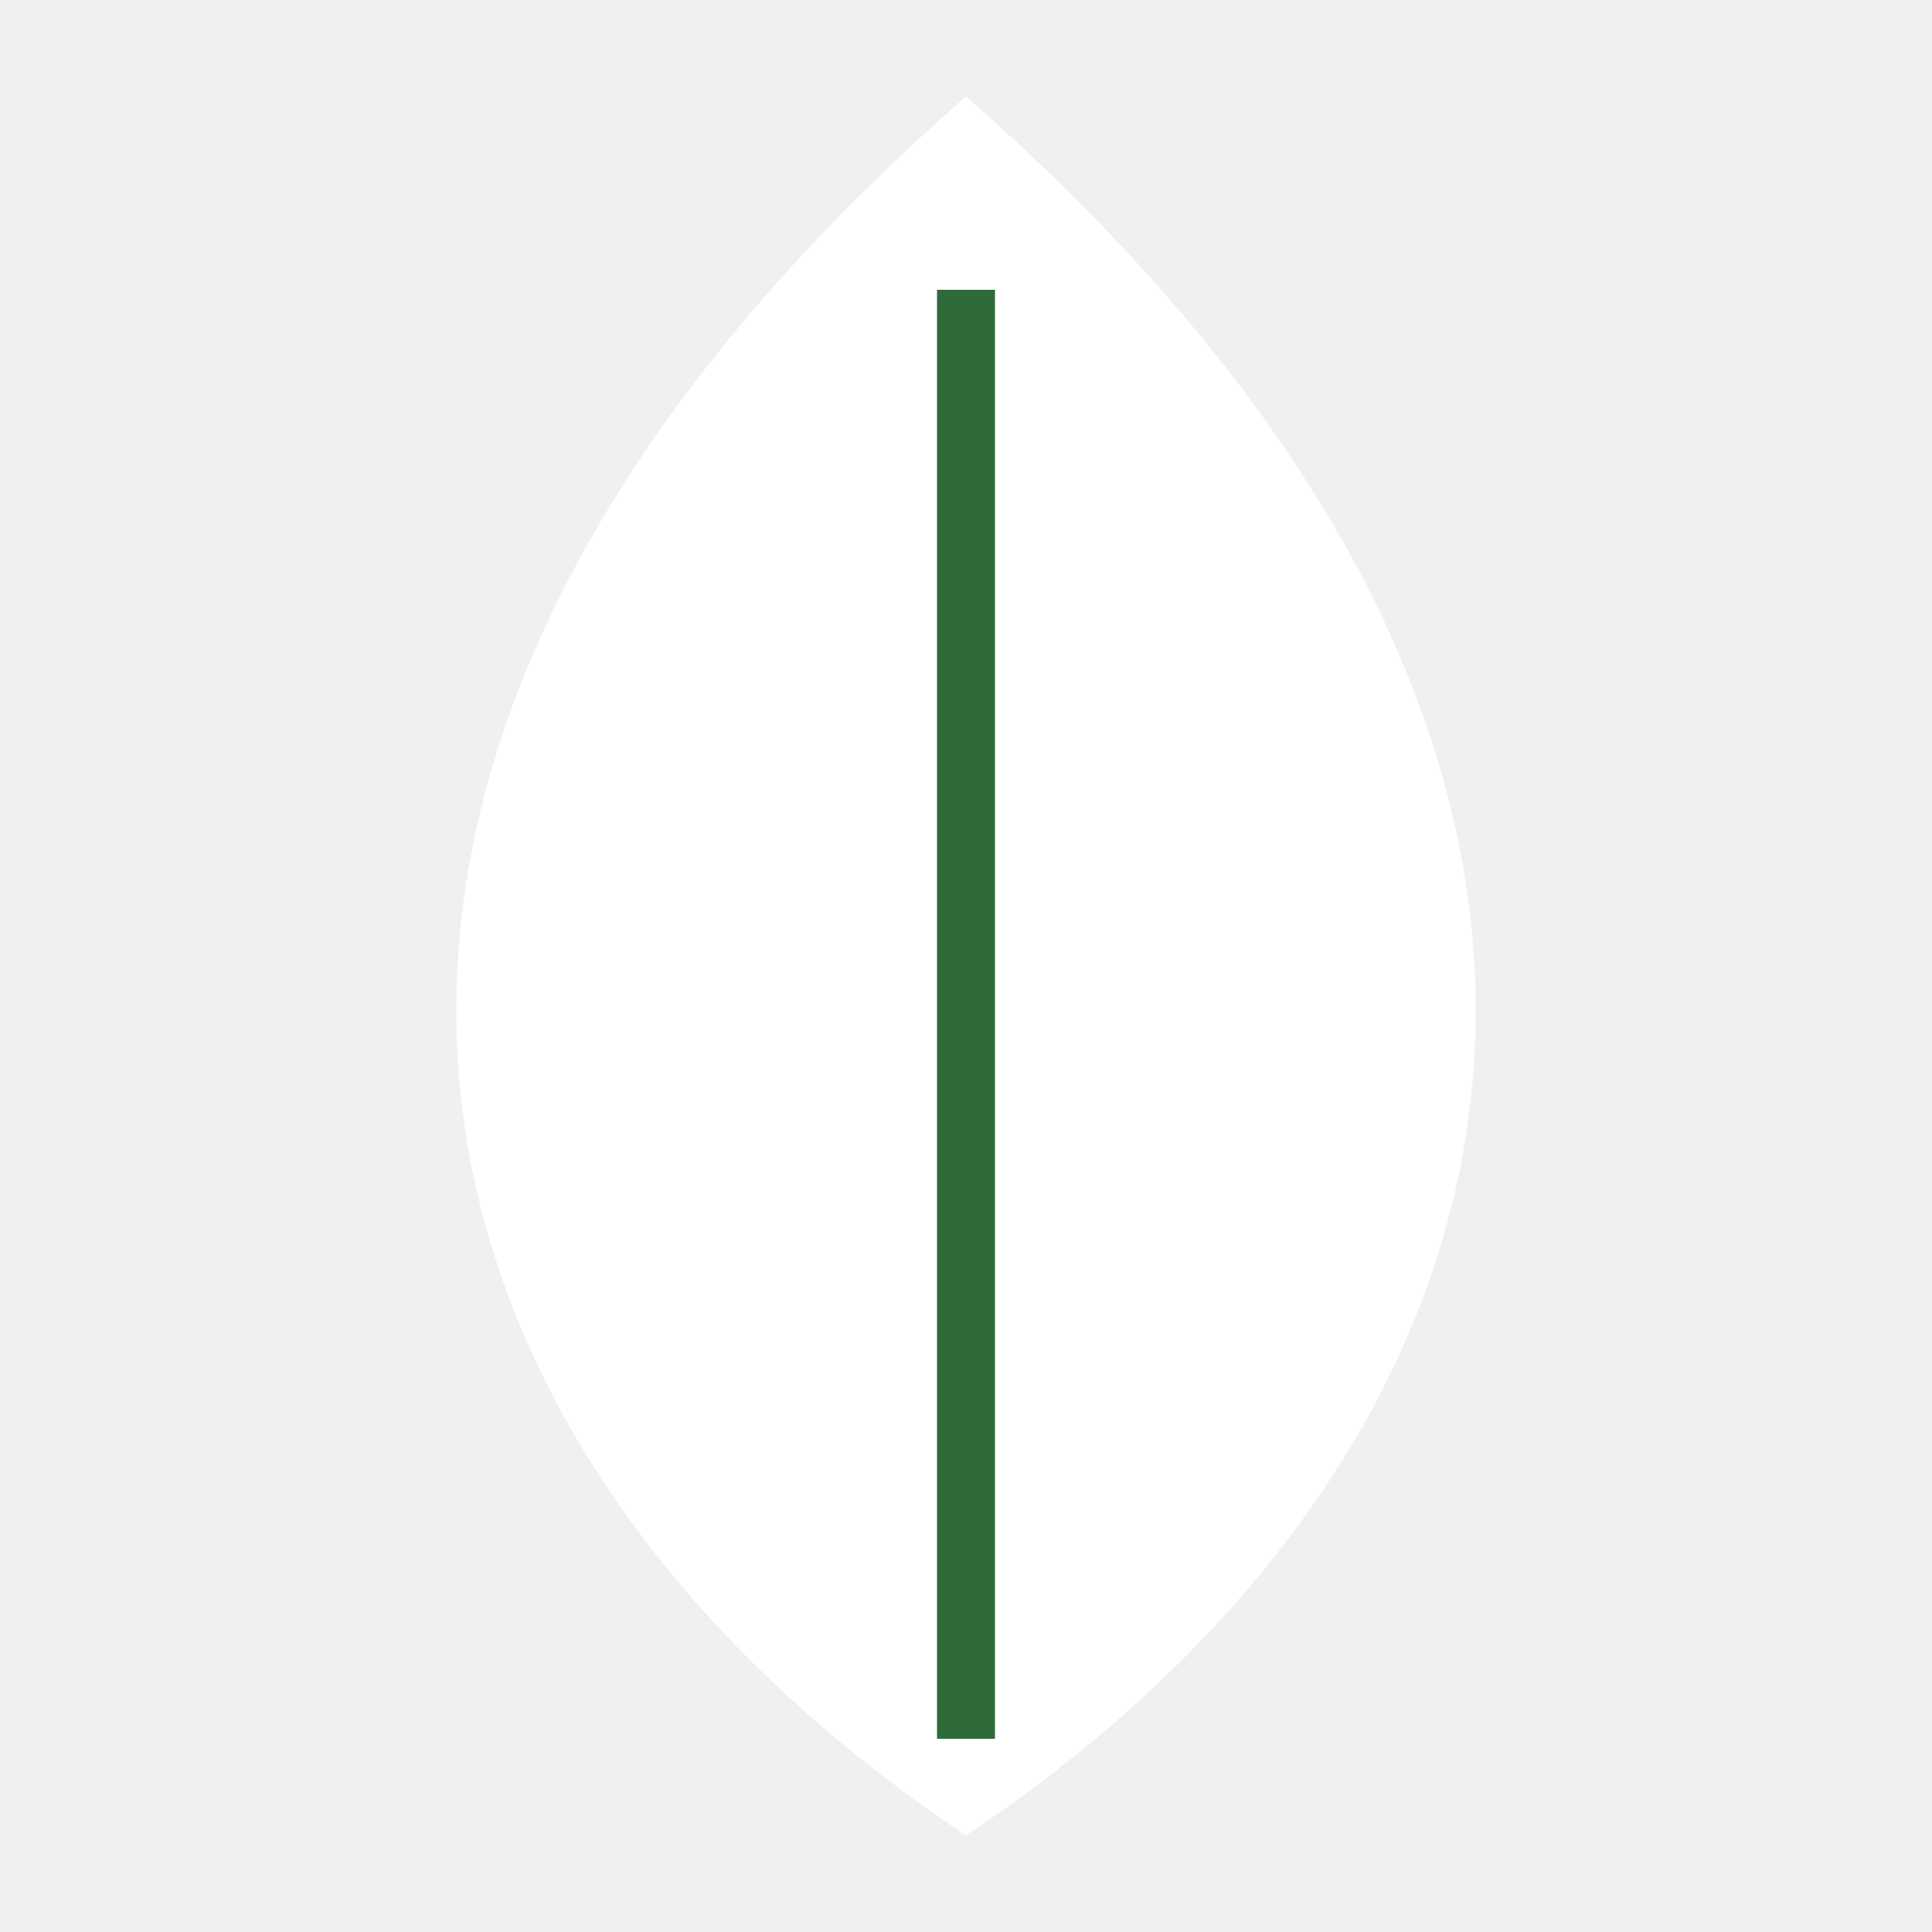
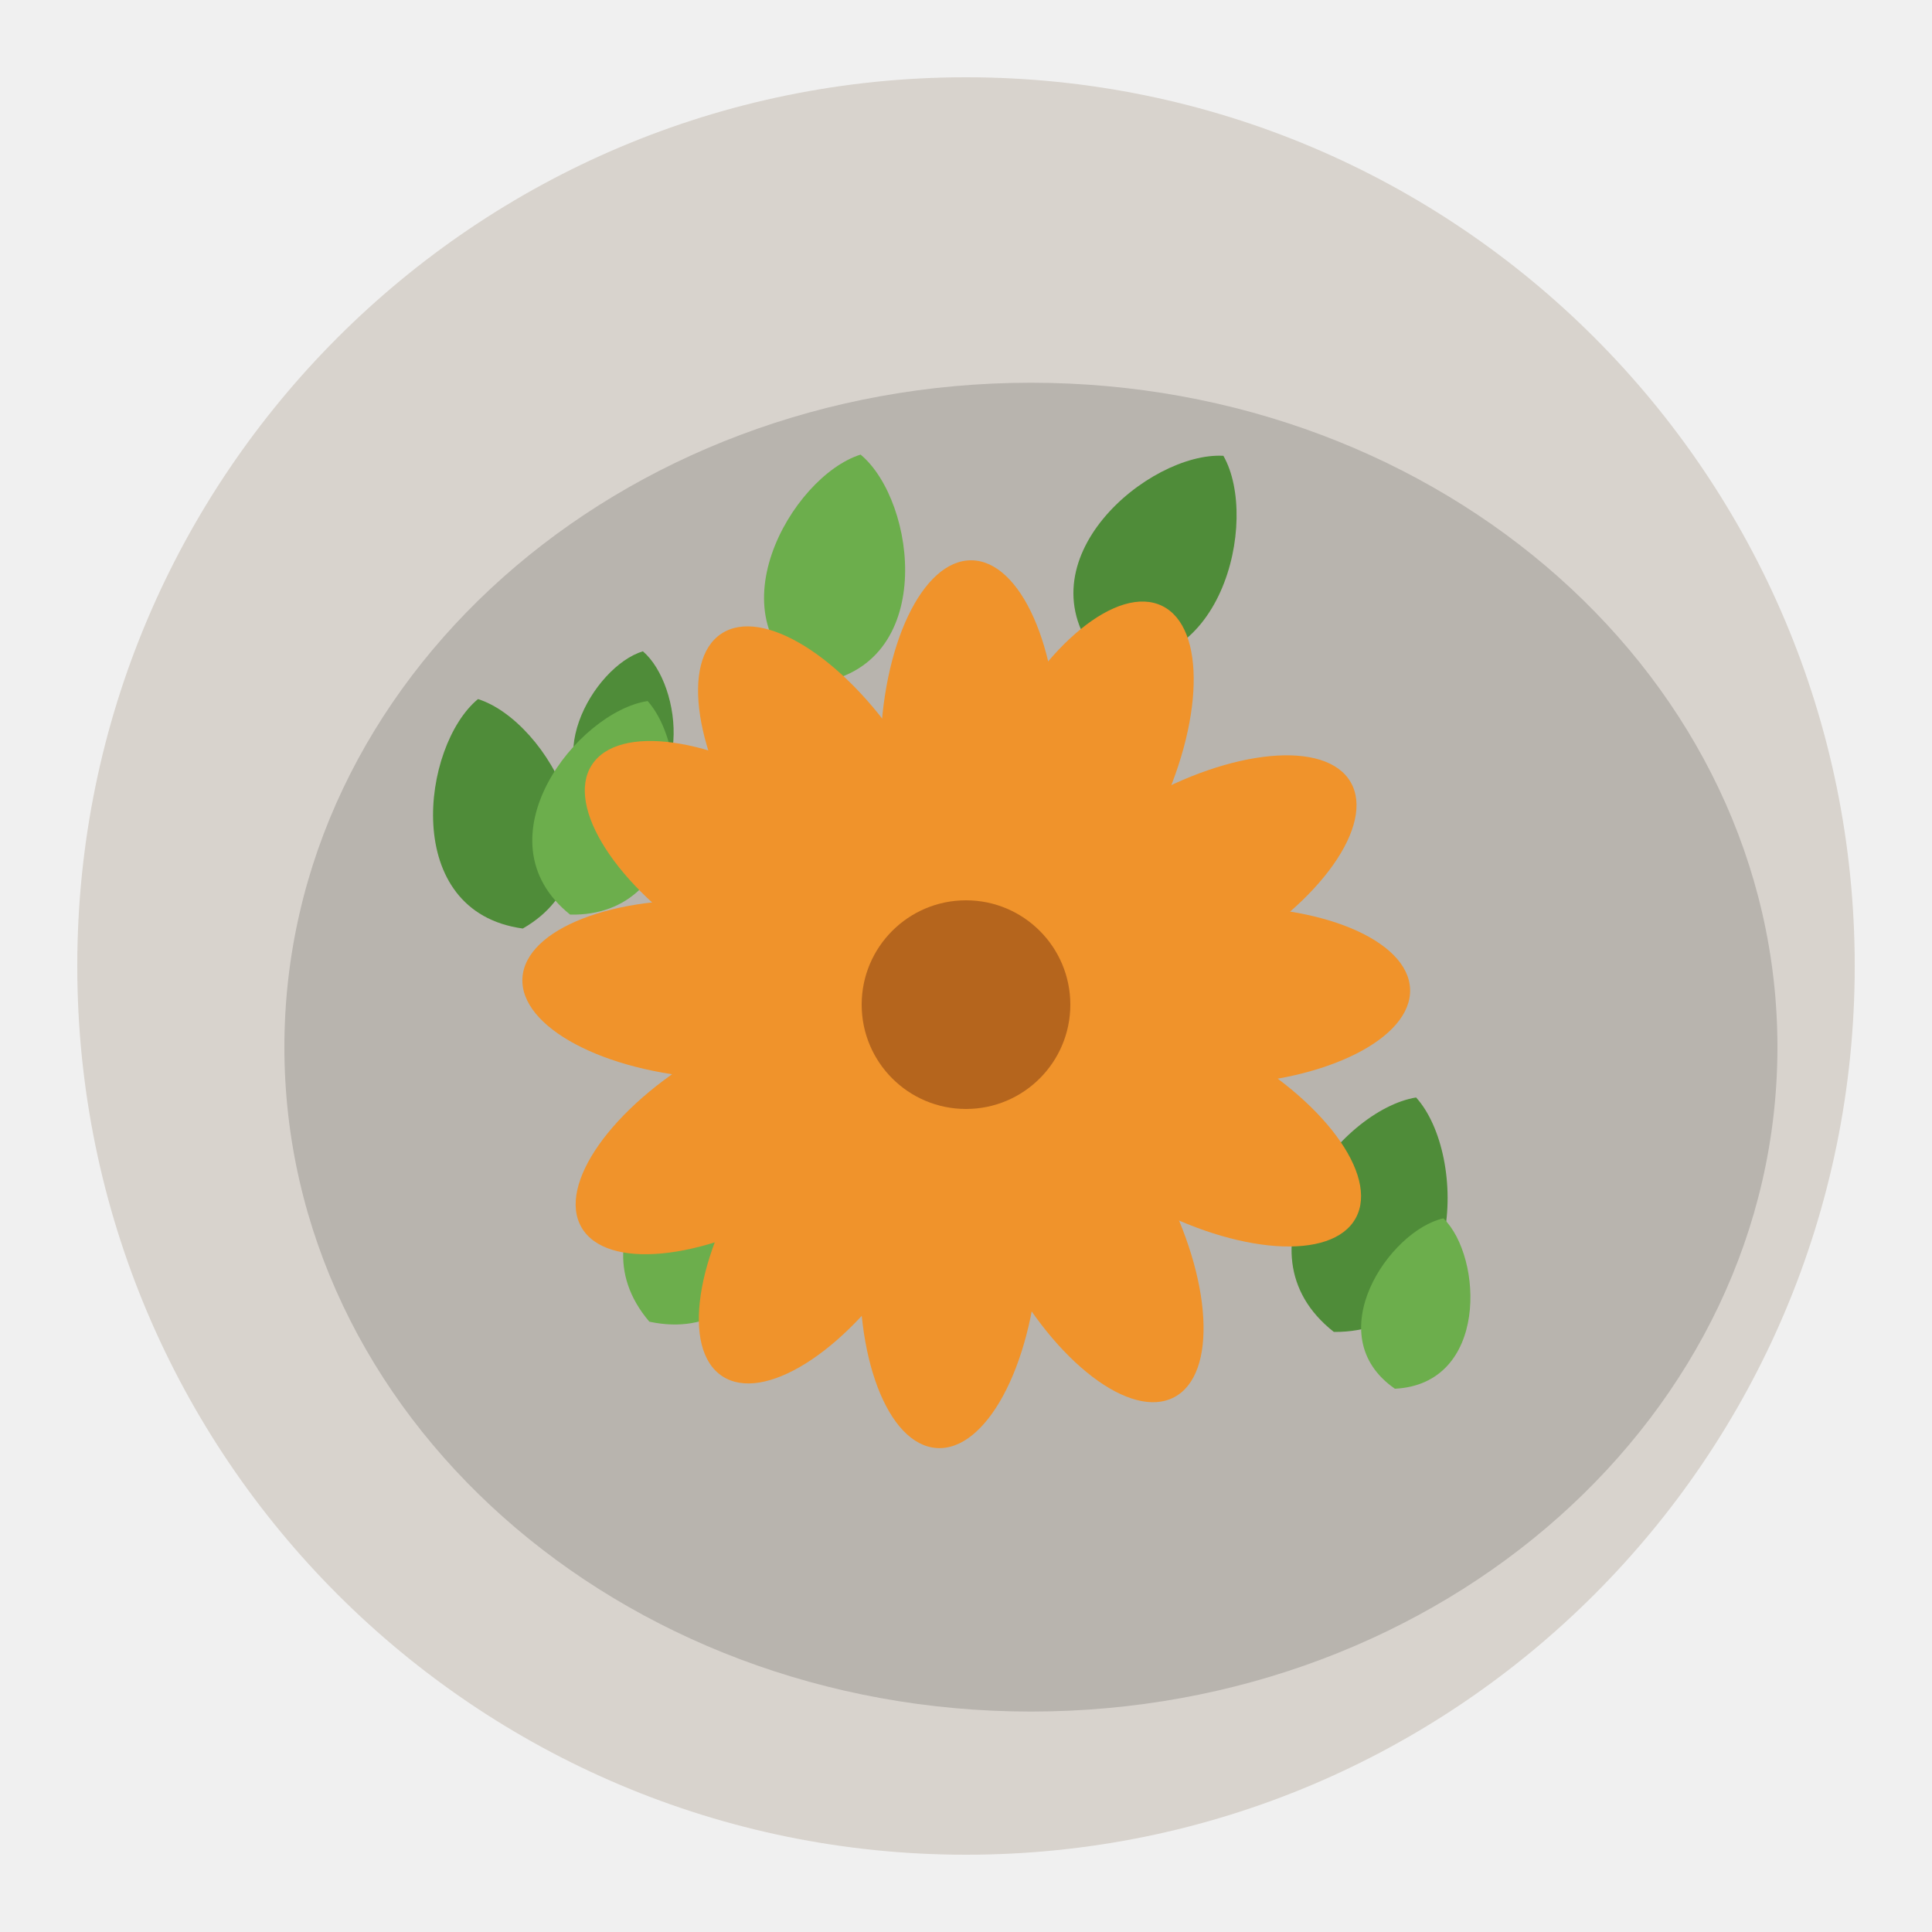
- <svg xmlns="http://www.w3.org/2000/svg" viewBox="0 0 100 100" role="img" aria-label="foglia decorativa">
-   <path d="M50 95C20 75 10 40 50 5c40 35 30 70 0 90Z" fill="#fff" />
-   <path d="M50 90V15" stroke="#2f6b3a" stroke-width="3" />
+ <svg xmlns="http://www.w3.org/2000/svg" viewBox="-50 -50 100 100" width="100" height="100" role="img" aria-label="calendula">
+   <circle cx="0" cy="0" r="46" fill="#6b4e2a" opacity="0.18" />
+   <ellipse cx="3.36" cy="4.2" rx="38.64" ry="34.39" fill="rgba(0,0,0,.15)" />
+   <g transform="translate(8.4 20.7) rotate(1.86)">
+     <path d="M0 0 C 5.2 -1.77, 2.86 -8.84, 0 -10.41 C -2.86 -8.84, -5.2 -1.77, 0 0 Z" fill="#6cae4c" />
+   </g>
+   <g transform="translate(-22.94 -1.94) rotate(-11.05)">
+     <path d="M0 0 C 6.05 -2.06, 3.33 -10.29, 0 -12.1 C -3.33 -10.29, -6.05 -2.06, 0 0 Z" fill="#4f8c39" />
+   </g>
+   <g transform="translate(-11.14 2.14) rotate(12.88)">
+     <path d="M0 0 C 4.4 -1.5, 2.42 -7.48, 0 -8.8 C -2.42 -7.48, -4.4 -1.5, 0 0 Z" fill="#6cae4c" />
+   </g>
+   <g transform="translate(19.04 18.94) rotate(19.33)">
+     <path d="M0 0 C 6.43 -2.19, 3.54 -10.93, 0 -12.86 C -3.54 -10.93, -6.43 -2.19, 0 0 Z" fill="#4f8c39" />
+   </g>
+   <g transform="translate(22.2 21.88) rotate(15.89)">
+     <path d="M0 0 C 4.59 -1.56, 2.52 -7.8, 0 -9.17 C -2.52 -7.8, -4.59 -1.56, 0 0 Z" fill="#6cae4c" />
+   </g>
+   <g transform="translate(-18.48 -7.88) rotate(11.79)">
+     <path d="M0 0 C 4.29 -1.46, 2.36 -7.3, 0 -8.59 C -2.36 -7.3, -4.29 -1.46, 0 0 Z" fill="#4f8c39" />
+   </g>
+   <g transform="translate(-7.8 -14.63) rotate(11.2)">
+     <path d="M0 0 C 6.04 -2.05, 3.32 -10.26, 0 -12.07 C -3.32 -10.26, -6.04 -2.05, 0 0 Z" fill="#6cae4c" />
+   </g>
+   <g transform="translate(0.25 3.26) rotate(5.17)">
+     <path d="M0 0 C 5.99 -2.04, 3.29 -10.18, 0 -11.97 C -3.29 -10.18, -5.99 -2.04, 0 0 Z" fill="#4f8c39" />
+   </g>
+   <g transform="translate(-20.49 -2.66) rotate(19.95)">
+     <path d="M0 0 C 5.88 -2, 3.23 -10, 0 -11.76 C -3.23 -10, -5.88 -2, 0 0 Z" fill="#6cae4c" />
+   </g>
+   <g transform="translate(6.85 -15.96) rotate(31.78)">
+     <path d="M0 0 C 6.15 -2.09, 3.38 -10.45, 0 -12.29 C -3.38 -10.45, -6.15 -2.09, 0 0 Z" fill="#4f8c39" />
+   </g>
+   <g transform="translate(-16.39 18.41) rotate(30.84)">
+     <path d="M0 0 C 6.19 -2.1, 3.4 -10.52, 0 -12.37 C -3.4 -10.52, -6.19 -2.1, 0 0 Z" fill="#6cae4c" />
+   </g>
+   <g transform="translate(0 2)">
+     <g transform="rotate(0.72)">
+       <ellipse cx="0" cy="-13" rx="4.6" ry="10" fill="#f0932b" />
+     </g>
+     <g transform="rotate(26.21)">
+       <ellipse cx="0" cy="-13" rx="4.6" ry="10" fill="#f0932b" />
+     </g>
+     <g transform="rotate(59.96)">
+       <ellipse cx="0" cy="-13" rx="4.6" ry="10" fill="#f0932b" />
+     </g>
+     <g transform="rotate(88.01)">
+       <ellipse cx="0" cy="-13" rx="4.6" ry="10" fill="#f0932b" />
+     </g>
+     <g transform="rotate(118.71)">
+       <ellipse cx="0" cy="-13" rx="4.6" ry="10" fill="#f0932b" />
+     </g>
+     <g transform="rotate(152.05)">
+       <ellipse cx="0" cy="-13" rx="4.6" ry="10" fill="#f0932b" />
+     </g>
+     <g transform="rotate(183.78)">
+       <ellipse cx="0" cy="-13" rx="4.6" ry="10" fill="#f0932b" />
+     </g>
+     <g transform="rotate(213.26)">
+       <ellipse cx="0" cy="-13" rx="4.6" ry="10" fill="#f0932b" />
+     </g>
+     <g transform="rotate(239.91)">
+       <ellipse cx="0" cy="-13" rx="4.6" ry="10" fill="#f0932b" />
+     </g>
+     <g transform="rotate(273.45)">
+       <ellipse cx="0" cy="-13" rx="4.6" ry="10" fill="#f0932b" />
+     </g>
+     <g transform="rotate(302.62)">
+       <ellipse cx="0" cy="-13" rx="4.6" ry="10" fill="#f0932b" />
+     </g>
+     <g transform="rotate(326.6)">
+       <ellipse cx="0" cy="-13" rx="4.6" ry="10" fill="#f0932b" />
+     </g>
+     <circle cx="0" cy="0" r="5.4" fill="#b5651d" />
+   </g>
</svg>
